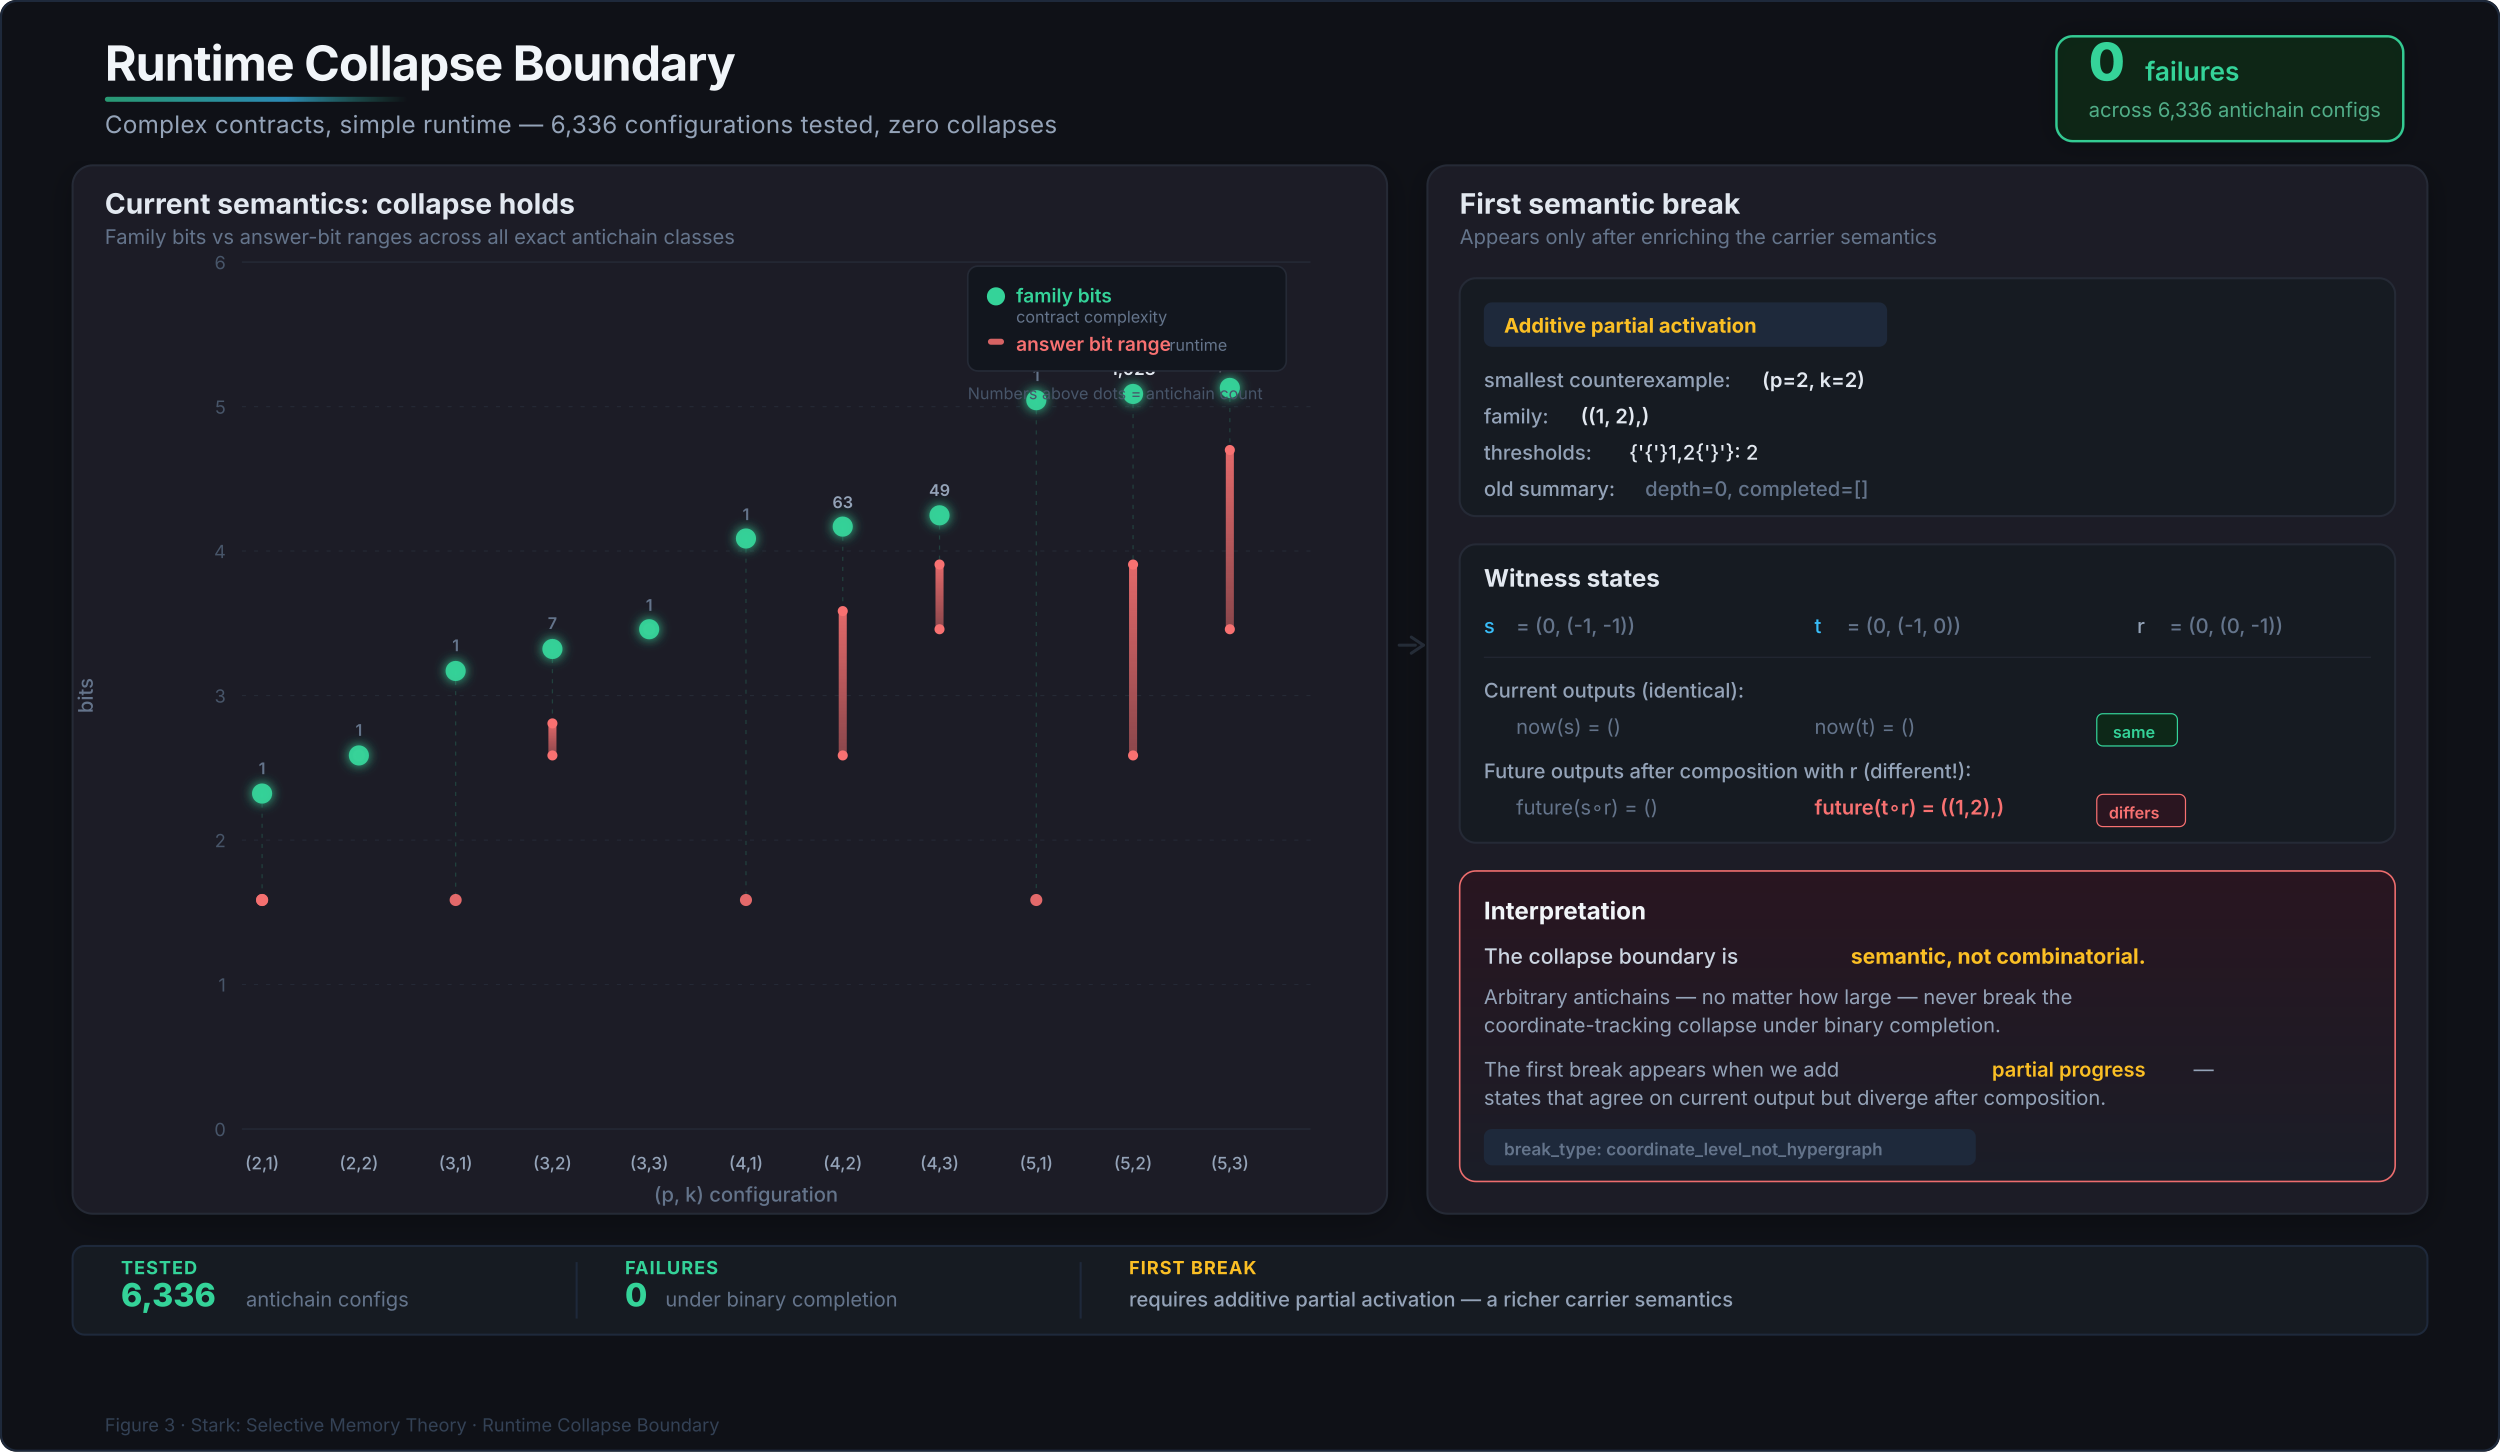
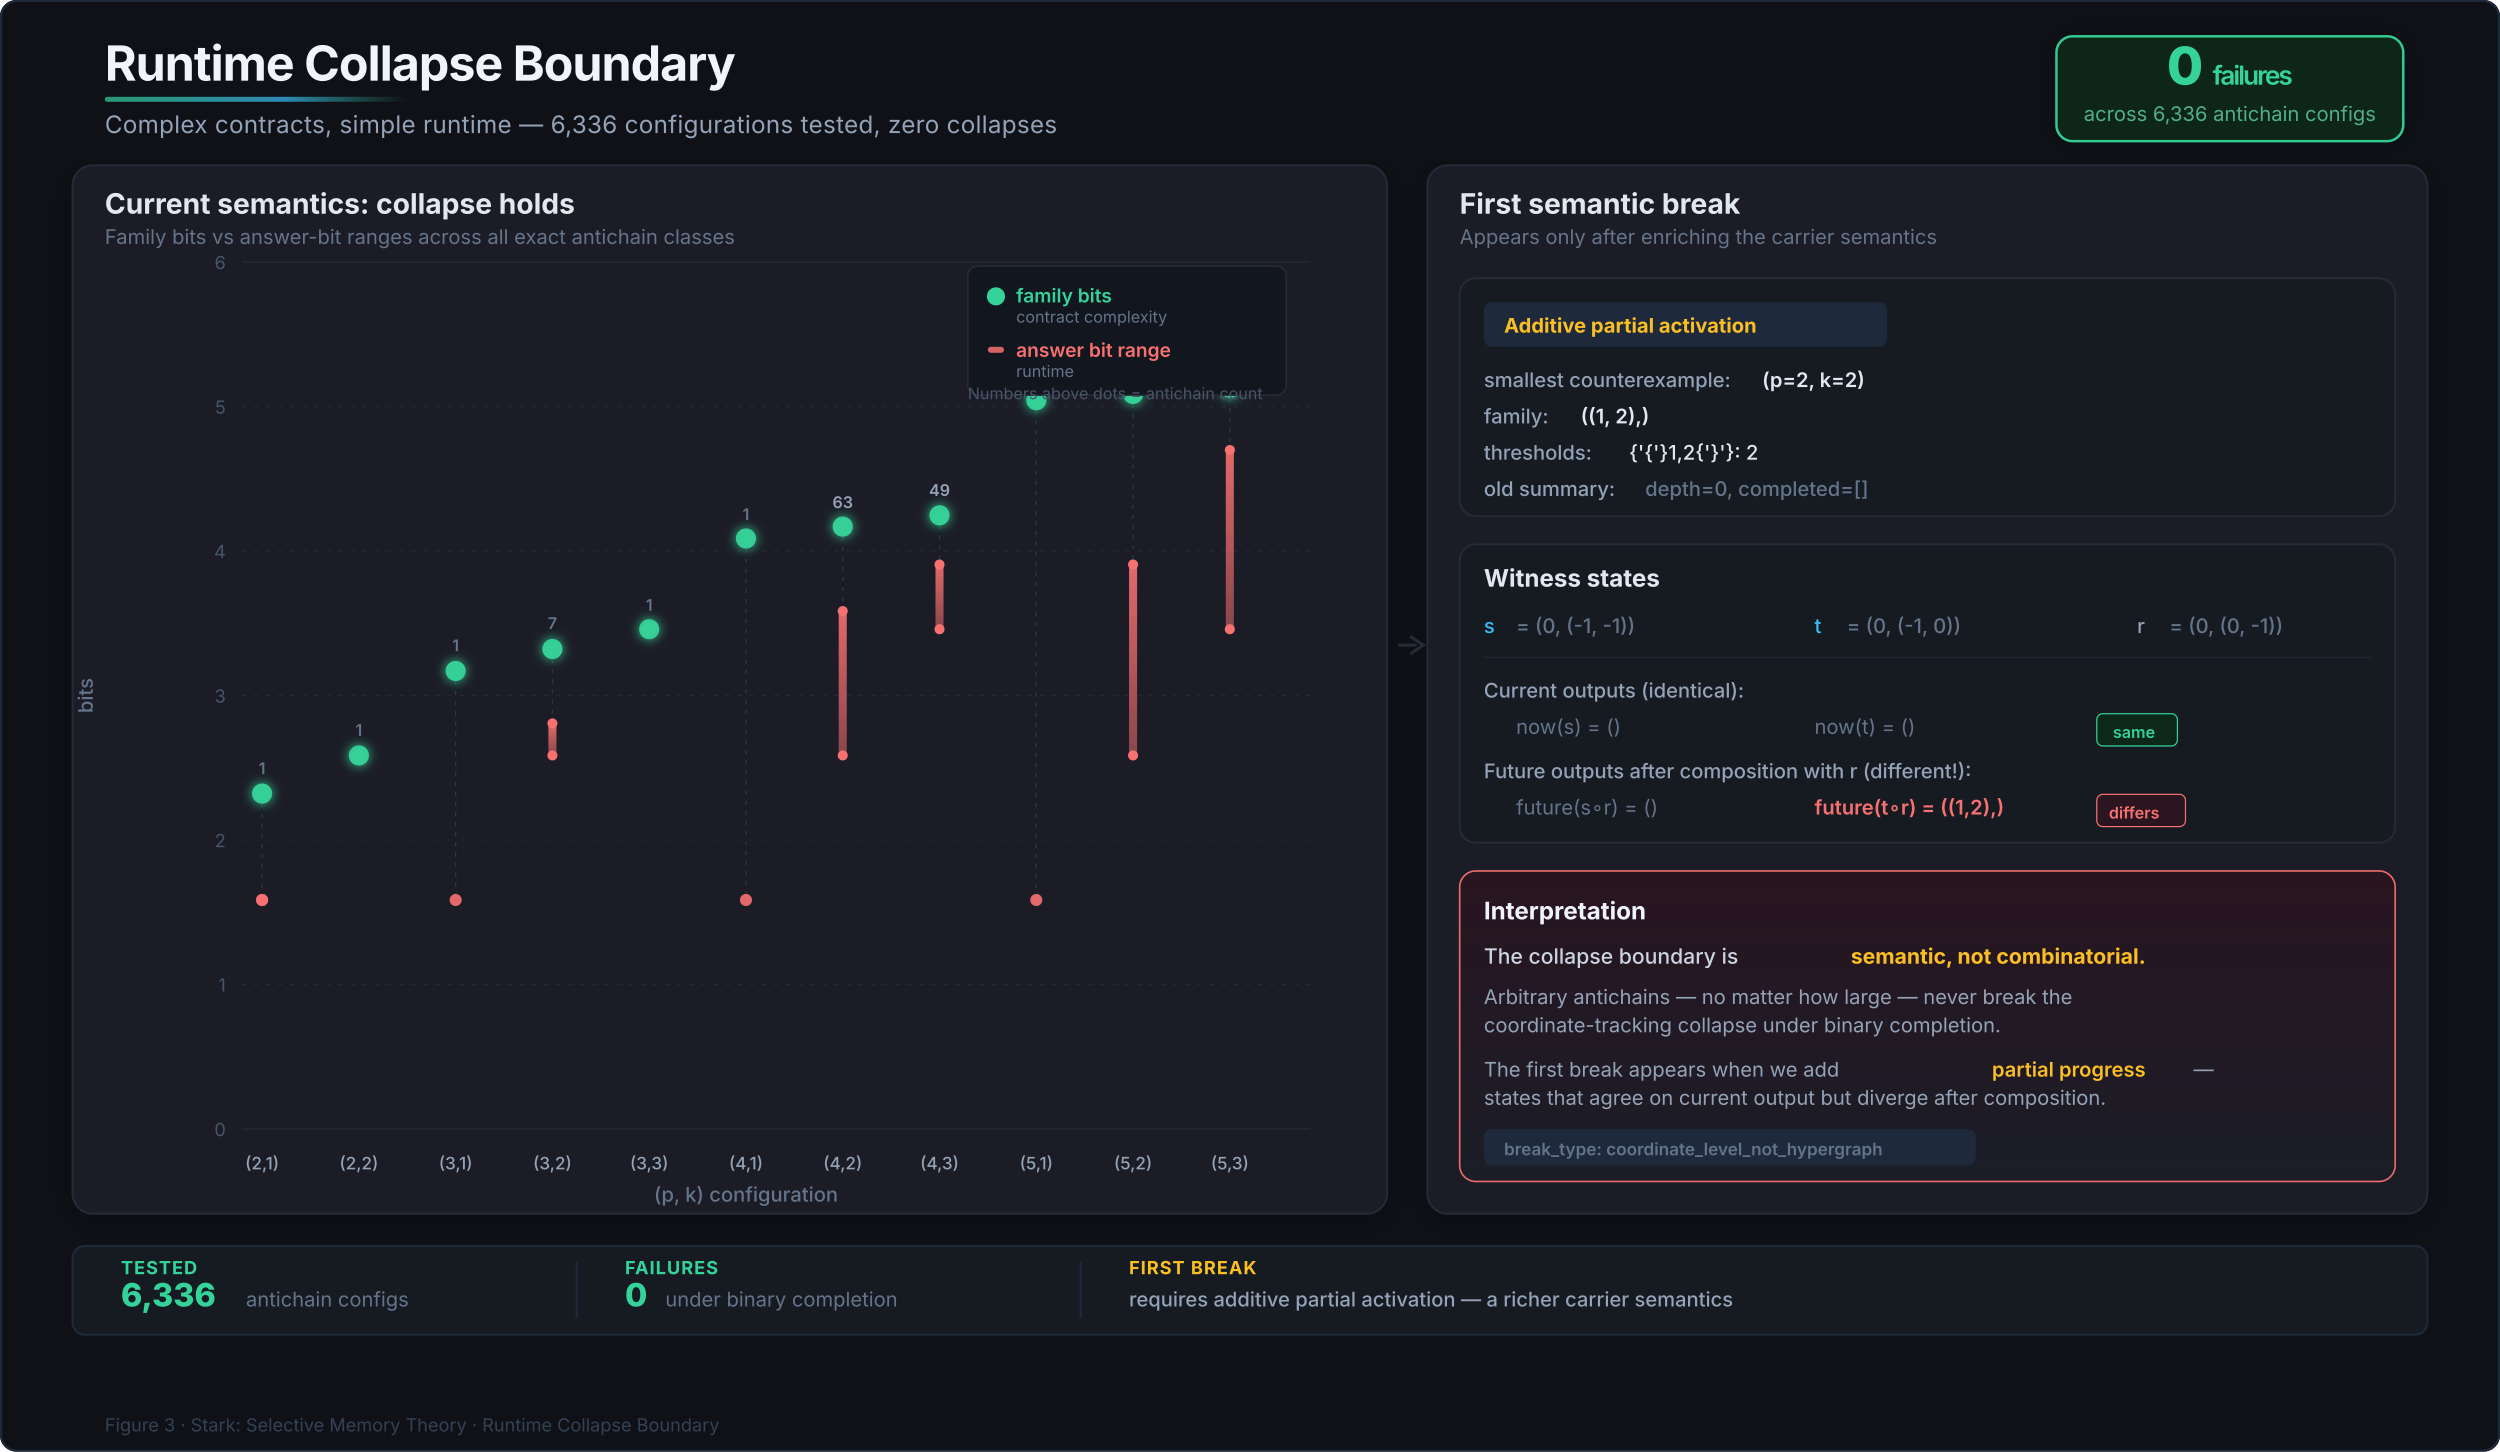
<svg xmlns="http://www.w3.org/2000/svg" width="1240" height="720" viewBox="0 0 1240 720">
  <defs>
    <filter id="panelShadow" x="-2%" y="-1%" width="104%" height="105%">
      <feDropShadow dx="0" dy="3" stdDeviation="8" flood-color="#000000" flood-opacity="0.3" />
    </filter>
    <filter id="badgeGlow" x="-30%" y="-30%" width="160%" height="160%">
      <feGaussianBlur in="SourceGraphic" stdDeviation="6" result="blur" />
      <feColorMatrix in="blur" type="matrix" values="0.2 0 0 0 0  0.8 0 0 0 0  0.5 0 0 0 0  0 0 0 0.3 0" />
      <feMerge>
        <feMergeNode />
        <feMergeNode in="SourceGraphic" />
      </feMerge>
    </filter>
    <filter id="dotGlow" x="-50%" y="-50%" width="200%" height="200%">
      <feGaussianBlur in="SourceGraphic" stdDeviation="3" result="blur" />
      <feMerge>
        <feMergeNode in="blur" />
        <feMergeNode in="SourceGraphic" />
      </feMerge>
    </filter>
    <linearGradient id="accentGrad" x1="0" y1="0" x2="1" y2="0">
      <stop offset="0%" stop-color="#34d399" />
      <stop offset="60%" stop-color="#38bdf8" />
      <stop offset="100%" stop-color="#34d399" stop-opacity="0" />
    </linearGradient>
    <linearGradient id="rangeBarGrad" x1="0" y1="0" x2="0" y2="1">
      <stop offset="0%" stop-color="#f87171" stop-opacity="0.9" />
      <stop offset="100%" stop-color="#f87171" stop-opacity="0.5" />
    </linearGradient>
    <linearGradient id="breakCardGrad" x1="0" y1="0" x2="0" y2="1">
      <stop offset="0%" stop-color="#2a1520" />
      <stop offset="100%" stop-color="#1a1d27" />
    </linearGradient>
    <linearGradient id="connGrad" x1="0" y1="0" x2="0" y2="1">
      <stop offset="0%" stop-color="#34d399" stop-opacity="0.25" />
      <stop offset="100%" stop-color="#f87171" stop-opacity="0.15" />
    </linearGradient>
  </defs>
  <style>
    text { font-family: 'Inter', -apple-system, BlinkMacSystemFont, 'Segoe UI', system-ui, sans-serif; }
  </style>
  <rect width="1240" height="720" rx="8" fill="#0f1117" />
  <rect x="0.5" y="0.5" width="1239" height="719" rx="8" fill="none" stroke="#1e293b" stroke-width="1" />
  <text x="52" y="40" font-size="24" font-weight="700" fill="#f1f5f9" letter-spacing="-0.5">Runtime Collapse Boundary</text>
  <rect x="52" y="48" width="150" height="2.5" rx="1.25" fill="url(#accentGrad)" opacity="0.7" />
  <text x="52" y="66" font-size="12" font-weight="400" fill="#94a3b8" letter-spacing="0.15">Complex contracts, simple runtime — 6,336 configurations tested, zero collapses</text>
  <g transform="translate(1020, 18)" filter="url(#badgeGlow)">
    <rect x="0" y="0" width="172" height="52" rx="8" fill="#0d2818" stroke="#34d399" stroke-width="1.2" opacity="0.95" />
-     <text x="16" y="22" font-size="26" font-weight="800" fill="#34d399" letter-spacing="-1">0</text>
-     <text x="44" y="22" font-size="13" font-weight="600" fill="#34d399">failures</text>
-     <text x="16" y="40" font-size="10" font-weight="400" fill="#6ee7b7" opacity="0.7">across 6,336 antichain configs</text>
+     <text x="86" y="24" font-size="26" font-weight="800" fill="#34d399" letter-spacing="-1" text-anchor="middle">0 <tspan font-size="13" font-weight="600">failures</tspan>
+     </text>
+     <text x="86" y="42" font-size="10" font-weight="400" fill="#6ee7b7" opacity="0.7" text-anchor="middle">across 6,336 antichain configs</text>
  </g>
  <rect x="36" y="82" width="652" height="520" rx="10" fill="#1a1d27" filter="url(#panelShadow)" />
  <rect x="36" y="82" width="652" height="520" rx="10" fill="none" stroke="#252a36" stroke-width="1" />
  <text x="52" y="106" font-size="14" font-weight="700" fill="#e2e8f0">Current semantics: collapse holds</text>
  <text x="52" y="121" font-size="10" font-weight="400" fill="#64748b">Family bits vs answer-bit ranges across all exact antichain classes</text>
  <g font-size="9" font-weight="400" fill="#475569" text-anchor="end">
    <line x1="120" y1="560.0" x2="650" y2="560.0" stroke="#252a36" stroke-width="0.7" />
    <text x="112" y="563.5">0</text>
    <line x1="120" y1="488.3" x2="650" y2="488.3" stroke="#252a36" stroke-width="0.5" stroke-dasharray="2,4" />
    <text x="112" y="491.8">1</text>
    <line x1="120" y1="416.7" x2="650" y2="416.7" stroke="#252a36" stroke-width="0.5" stroke-dasharray="2,4" />
    <text x="112" y="420.2">2</text>
    <line x1="120" y1="345.0" x2="650" y2="345.0" stroke="#252a36" stroke-width="0.5" stroke-dasharray="2,4" />
    <text x="112" y="348.5">3</text>
    <line x1="120" y1="273.3" x2="650" y2="273.3" stroke="#252a36" stroke-width="0.5" stroke-dasharray="2,4" />
    <text x="112" y="276.8">4</text>
    <line x1="120" y1="201.7" x2="650" y2="201.7" stroke="#252a36" stroke-width="0.5" stroke-dasharray="2,4" />
    <text x="112" y="205.2">5</text>
    <line x1="120" y1="130.0" x2="650" y2="130.0" stroke="#252a36" stroke-width="0.7" />
    <text x="112" y="133.5">6</text>
  </g>
  <text x="46" y="345" font-size="10" font-weight="500" fill="#64748b" text-anchor="middle" transform="rotate(-90 46 345)">bits</text>
  <g font-size="8.5" font-weight="500" fill="#94a3b8" text-anchor="middle" font-family="'SF Mono', 'Fira Code', 'Cascadia Code', monospace, 'Inter', sans-serif">
    <text x="130" y="580">(2,1)</text>
    <text x="178" y="580">(2,2)</text>
    <text x="226" y="580">(3,1)</text>
    <text x="274" y="580">(3,2)</text>
    <text x="322" y="580">(3,3)</text>
    <text x="370" y="580">(4,1)</text>
    <text x="418" y="580">(4,2)</text>
    <text x="466" y="580">(4,3)</text>
    <text x="514" y="580">(5,1)</text>
    <text x="562" y="580">(5,2)</text>
    <text x="610" y="580">(5,3)</text>
  </g>
  <text x="370" y="596" font-size="10" font-weight="500" fill="#64748b" text-anchor="middle">(p, k) configuration</text>
  <line x1="130" y1="393.6" x2="130" y2="446.4" stroke="#34d399" stroke-width="0.6" opacity="0.2" stroke-dasharray="2,3" />
  <line x1="226" y1="332.8" x2="226" y2="446.4" stroke="#34d399" stroke-width="0.6" opacity="0.2" stroke-dasharray="2,3" />
  <line x1="274" y1="321.9" x2="274" y2="358.8" stroke="#34d399" stroke-width="0.6" opacity="0.2" stroke-dasharray="2,3" />
  <line x1="370" y1="267.1" x2="370" y2="446.4" stroke="#34d399" stroke-width="0.6" opacity="0.2" stroke-dasharray="2,3" />
  <line x1="418" y1="261.2" x2="418" y2="303.1" stroke="#34d399" stroke-width="0.6" opacity="0.2" stroke-dasharray="2,3" />
  <line x1="466" y1="255.6" x2="466" y2="280.0" stroke="#34d399" stroke-width="0.6" opacity="0.2" stroke-dasharray="2,3" />
  <line x1="514" y1="198.5" x2="514" y2="446.4" stroke="#34d399" stroke-width="0.6" opacity="0.2" stroke-dasharray="2,3" />
  <line x1="562" y1="195.4" x2="562" y2="280.0" stroke="#34d399" stroke-width="0.6" opacity="0.2" stroke-dasharray="2,3" />
  <line x1="610" y1="192.4" x2="610" y2="223.2" stroke="#34d399" stroke-width="0.6" opacity="0.2" stroke-dasharray="2,3" />
  <line x1="130" y1="446.4" x2="130" y2="446.4" stroke="#f87171" stroke-width="6" stroke-linecap="round" opacity="0.85" />
  <circle cx="130" cy="446.4" r="3" fill="#f87171" opacity="0.9" />
  <circle cx="178" cy="374.7" r="3" fill="#f87171" opacity="0.9" />
  <circle cx="226" cy="446.4" r="3" fill="#f87171" opacity="0.9" />
  <rect x="272" y="358.8" width="4" height="15.9" rx="2" fill="url(#rangeBarGrad)" />
  <circle cx="274" cy="358.8" r="2.5" fill="#f87171" />
  <circle cx="274" cy="374.7" r="2.5" fill="#f87171" />
  <circle cx="322" cy="312.1" r="3" fill="#f87171" opacity="0.9" />
  <circle cx="370" cy="446.4" r="3" fill="#f87171" opacity="0.9" />
  <rect x="416" y="303.1" width="4" height="71.6" rx="2" fill="url(#rangeBarGrad)" />
  <circle cx="418" cy="303.1" r="2.5" fill="#f87171" />
  <circle cx="418" cy="374.7" r="2.5" fill="#f87171" />
  <rect x="464" y="280.0" width="4" height="32.1" rx="2" fill="url(#rangeBarGrad)" />
  <circle cx="466" cy="280.0" r="2.5" fill="#f87171" />
  <circle cx="466" cy="312.1" r="2.5" fill="#f87171" />
  <circle cx="514" cy="446.4" r="3" fill="#f87171" opacity="0.9" />
  <rect x="560" y="280.0" width="4" height="94.7" rx="2" fill="url(#rangeBarGrad)" />
  <circle cx="562" cy="280.0" r="2.5" fill="#f87171" />
  <circle cx="562" cy="374.7" r="2.5" fill="#f87171" />
  <rect x="608" y="223.2" width="4" height="88.9" rx="2" fill="url(#rangeBarGrad)" />
  <circle cx="610" cy="223.2" r="2.5" fill="#f87171" />
  <circle cx="610" cy="312.1" r="2.5" fill="#f87171" />
  <g filter="url(#dotGlow)">
    <circle cx="130" cy="393.6" r="5" fill="#34d399" opacity="0.95" />
    <circle cx="178" cy="374.7" r="5" fill="#34d399" opacity="0.95" />
    <circle cx="226" cy="332.8" r="5" fill="#34d399" opacity="0.95" />
    <circle cx="274" cy="321.9" r="5" fill="#34d399" opacity="0.95" />
    <circle cx="322" cy="312.1" r="5" fill="#34d399" opacity="0.95" />
    <circle cx="370" cy="267.1" r="5" fill="#34d399" opacity="0.95" />
    <circle cx="418" cy="261.2" r="5" fill="#34d399" opacity="0.95" />
    <circle cx="466" cy="255.6" r="5" fill="#34d399" opacity="0.95" />
    <circle cx="514" cy="198.5" r="5" fill="#34d399" opacity="0.95" />
    <circle cx="562" cy="195.4" r="5" fill="#34d399" opacity="0.95" />
    <circle cx="610" cy="192.4" r="5" fill="#34d399" opacity="0.95" />
  </g>
  <g font-size="8" font-weight="600" fill="#64748b" text-anchor="middle" font-family="'SF Mono', 'Fira Code', monospace, 'Inter', sans-serif">
    <text x="130" y="384">1</text>
    <text x="178" y="365">1</text>
    <text x="226" y="323">1</text>
    <text x="274" y="312">7</text>
    <text x="322" y="303">1</text>
    <text x="370" y="258">1</text>
    <text x="418" y="252" fill="#94a3b8">63</text>
    <text x="466" y="246" fill="#94a3b8">49</text>
    <text x="514" y="189">1</text>
    <text x="562" y="186" fill="#e2e8f0" font-size="8.5">1,023</text>
    <text x="610" y="183" fill="#e2e8f0" font-size="8.5">5,188</text>
  </g>
  <g transform="translate(480, 132)">
-     <rect x="0" y="0" width="158" height="52" rx="5" fill="#12161e" stroke="#252a36" stroke-width="0.8" />
+     <rect x="0" y="0" width="158" height="64" rx="5" fill="#12161e" stroke="#252a36" stroke-width="0.8" />
    <circle cx="14" cy="15" r="4.5" fill="#34d399" />
    <text x="24" y="18" font-size="9.5" font-weight="600" fill="#34d399">family bits</text>
    <text x="24" y="28" font-size="8" font-weight="400" fill="#64748b">contract complexity</text>
-     <rect x="10" y="36" width="8" height="3" rx="1.5" fill="#f87171" opacity="0.85" />
-     <text x="24" y="42" font-size="9.5" font-weight="600" fill="#f87171">answer bit range</text>
-     <text x="100" y="42" font-size="8" font-weight="400" fill="#64748b">runtime</text>
+     <rect x="10" y="40" width="8" height="3" rx="1.5" fill="#f87171" opacity="0.85" />
+     <text x="24" y="45" font-size="9.5" font-weight="600" fill="#f87171">answer bit range</text>
+     <text x="24" y="55" font-size="8" font-weight="400" fill="#64748b">runtime</text>
  </g>
  <text x="480" y="198" font-size="8" font-weight="400" fill="#475569">Numbers above dots = antichain count</text>
  <rect x="708" y="82" width="496" height="520" rx="10" fill="#1a1d27" filter="url(#panelShadow)" />
  <rect x="708" y="82" width="496" height="520" rx="10" fill="none" stroke="#252a36" stroke-width="1" />
  <text x="724" y="106" font-size="14" font-weight="700" fill="#e2e8f0">First semantic break</text>
  <text x="724" y="121" font-size="10" font-weight="400" fill="#64748b">Appears only after enriching the carrier semantics</text>
  <rect x="724" y="138" width="464" height="118" rx="8" fill="#161b22" stroke="#252a36" stroke-width="1" />
  <rect x="736" y="150" width="200" height="22" rx="4" fill="#1e293b" />
  <text x="746" y="165" font-size="10" font-weight="700" fill="#fbbf24">Additive partial activation</text>
  <text x="736" y="192" font-size="10" font-weight="500" fill="#94a3b8">smallest counterexample:</text>
  <text x="874" y="192" font-size="10" font-weight="600" fill="#e2e8f0" font-family="'SF Mono', monospace, 'Inter', sans-serif">(p=2, k=2)</text>
  <text x="736" y="210" font-size="10" font-weight="500" fill="#94a3b8">family:</text>
  <text x="784" y="210" font-size="10" font-weight="600" fill="#e2e8f0" font-family="'SF Mono', monospace, 'Inter', sans-serif">((1, 2),)</text>
  <text x="736" y="228" font-size="10" font-weight="500" fill="#94a3b8">thresholds:</text>
  <text x="808" y="228" font-size="10" font-weight="500" fill="#e2e8f0" font-family="'SF Mono', monospace, 'Inter', sans-serif">{'{'}1,2{'}'}: 2</text>
  <text x="736" y="246" font-size="10" font-weight="500" fill="#94a3b8">old summary:</text>
  <text x="816" y="246" font-size="10" font-weight="500" fill="#64748b" font-family="'SF Mono', monospace, 'Inter', sans-serif">depth=0, completed=[]</text>
  <rect x="724" y="270" width="464" height="148" rx="8" fill="#161b22" stroke="#252a36" stroke-width="1" />
  <text x="736" y="291" font-size="12" font-weight="700" fill="#e2e8f0">Witness states</text>
  <g font-family="'SF Mono', 'Fira Code', monospace, 'Inter', sans-serif" font-size="10" font-weight="500">
    <text x="736" y="314" fill="#38bdf8">s</text>
    <text x="752" y="314" fill="#64748b">= (0, (-1, -1))</text>
    <text x="900" y="314" fill="#38bdf8">t</text>
    <text x="916" y="314" fill="#64748b">= (0, (-1, 0))</text>
    <text x="1060" y="314" fill="#94a3b8">r</text>
    <text x="1076" y="314" fill="#64748b">= (0, (0, -1))</text>
  </g>
  <line x1="736" y1="326" x2="1176" y2="326" stroke="#252a36" stroke-width="0.5" />
  <text x="736" y="346" font-size="10" font-weight="500" fill="#94a3b8">Current outputs (identical):</text>
  <g font-family="'SF Mono', monospace, 'Inter', sans-serif" font-size="10">
    <text x="752" y="364" fill="#64748b">now(s) = ()</text>
    <text x="900" y="364" fill="#64748b">now(t) = ()</text>
    <rect x="1040" y="354" width="40" height="16" rx="3" fill="#0d2818" stroke="#34d399" stroke-width="0.6" />
    <text x="1048" y="366" fill="#34d399" font-size="8" font-weight="600">same</text>
  </g>
  <text x="736" y="386" font-size="10" font-weight="500" fill="#94a3b8">Future outputs after composition with r (different!):</text>
  <g font-family="'SF Mono', monospace, 'Inter', sans-serif" font-size="10">
    <text x="752" y="404" fill="#64748b">future(s∘r) = ()</text>
    <text x="900" y="404" fill="#f87171" font-weight="600">future(t∘r) = ((1,2),)</text>
    <rect x="1040" y="394" width="44" height="16" rx="3" fill="#2a1520" stroke="#f87171" stroke-width="0.6" />
    <text x="1046" y="406" fill="#f87171" font-size="8" font-weight="600">differs</text>
  </g>
  <rect x="724" y="432" width="464" height="154" rx="8" fill="url(#breakCardGrad)" stroke="#f87171" stroke-width="0.8" opacity="0.95" />
  <text x="736" y="456" font-size="12" font-weight="700" fill="#f1f5f9">Interpretation</text>
  <text x="736" y="478" font-size="10.5" font-weight="500" fill="#cbd5e1">The collapse boundary is</text>
  <text x="918" y="478" font-size="10.5" font-weight="700" fill="#fbbf24">semantic, not combinatorial.</text>
  <text x="736" y="498" font-size="10" font-weight="400" fill="#94a3b8">Arbitrary antichains — no matter how large — never break the</text>
  <text x="736" y="512" font-size="10" font-weight="400" fill="#94a3b8">coordinate-tracking collapse under binary completion.</text>
  <text x="736" y="534" font-size="10" font-weight="400" fill="#94a3b8">The first break appears when we add</text>
  <text x="988" y="534" font-size="10" font-weight="600" fill="#fbbf24">partial progress</text>
  <text x="1088" y="534" font-size="10" font-weight="400" fill="#94a3b8">—</text>
  <text x="736" y="548" font-size="10" font-weight="400" fill="#94a3b8">states that agree on current output but diverge after composition.</text>
  <rect x="736" y="560" width="244" height="18" rx="4" fill="#1e293b" />
  <text x="746" y="573" font-size="8.5" font-weight="600" fill="#64748b" font-family="'SF Mono', monospace, 'Inter', sans-serif">break_type: coordinate_level_not_hypergraph</text>
  <g transform="translate(36, 618)">
    <rect x="0" y="0" width="1168" height="44" rx="6" fill="#161b22" stroke="#1e293b" stroke-width="1" />
    <g transform="translate(24, 14)">
      <text x="0" y="0" font-size="9" font-weight="700" fill="#34d399" letter-spacing="0.5">TESTED</text>
      <text x="0" y="16" font-size="16" font-weight="800" fill="#34d399">6,336</text>
      <text x="62" y="16" font-size="10" font-weight="400" fill="#64748b">antichain configs</text>
    </g>
    <line x1="250" y1="8" x2="250" y2="36" stroke="#1e293b" stroke-width="1" />
    <g transform="translate(274, 14)">
      <text x="0" y="0" font-size="9" font-weight="700" fill="#34d399" letter-spacing="0.5">FAILURES</text>
      <text x="0" y="16" font-size="16" font-weight="800" fill="#34d399">0</text>
      <text x="20" y="16" font-size="10" font-weight="400" fill="#64748b">under binary completion</text>
    </g>
    <line x1="500" y1="8" x2="500" y2="36" stroke="#1e293b" stroke-width="1" />
    <g transform="translate(524, 14)">
      <text x="0" y="0" font-size="9" font-weight="700" fill="#fbbf24" letter-spacing="0.5">FIRST BREAK</text>
      <text x="0" y="16" font-size="10" font-weight="500" fill="#94a3b8">requires additive partial activation — a richer carrier semantics</text>
    </g>
  </g>
  <g opacity="0.4">
    <line x1="694" y1="320" x2="702" y2="320" stroke="#475569" stroke-width="1.5" stroke-linecap="round" />
    <line x1="700" y1="316" x2="706" y2="320" stroke="#475569" stroke-width="1.5" stroke-linecap="round" />
    <line x1="700" y1="324" x2="706" y2="320" stroke="#475569" stroke-width="1.5" stroke-linecap="round" />
  </g>
  <text x="52" y="710" font-size="9" font-weight="400" fill="#334155">Figure 3 · Stark: Selective Memory Theory · Runtime Collapse Boundary</text>
</svg>
